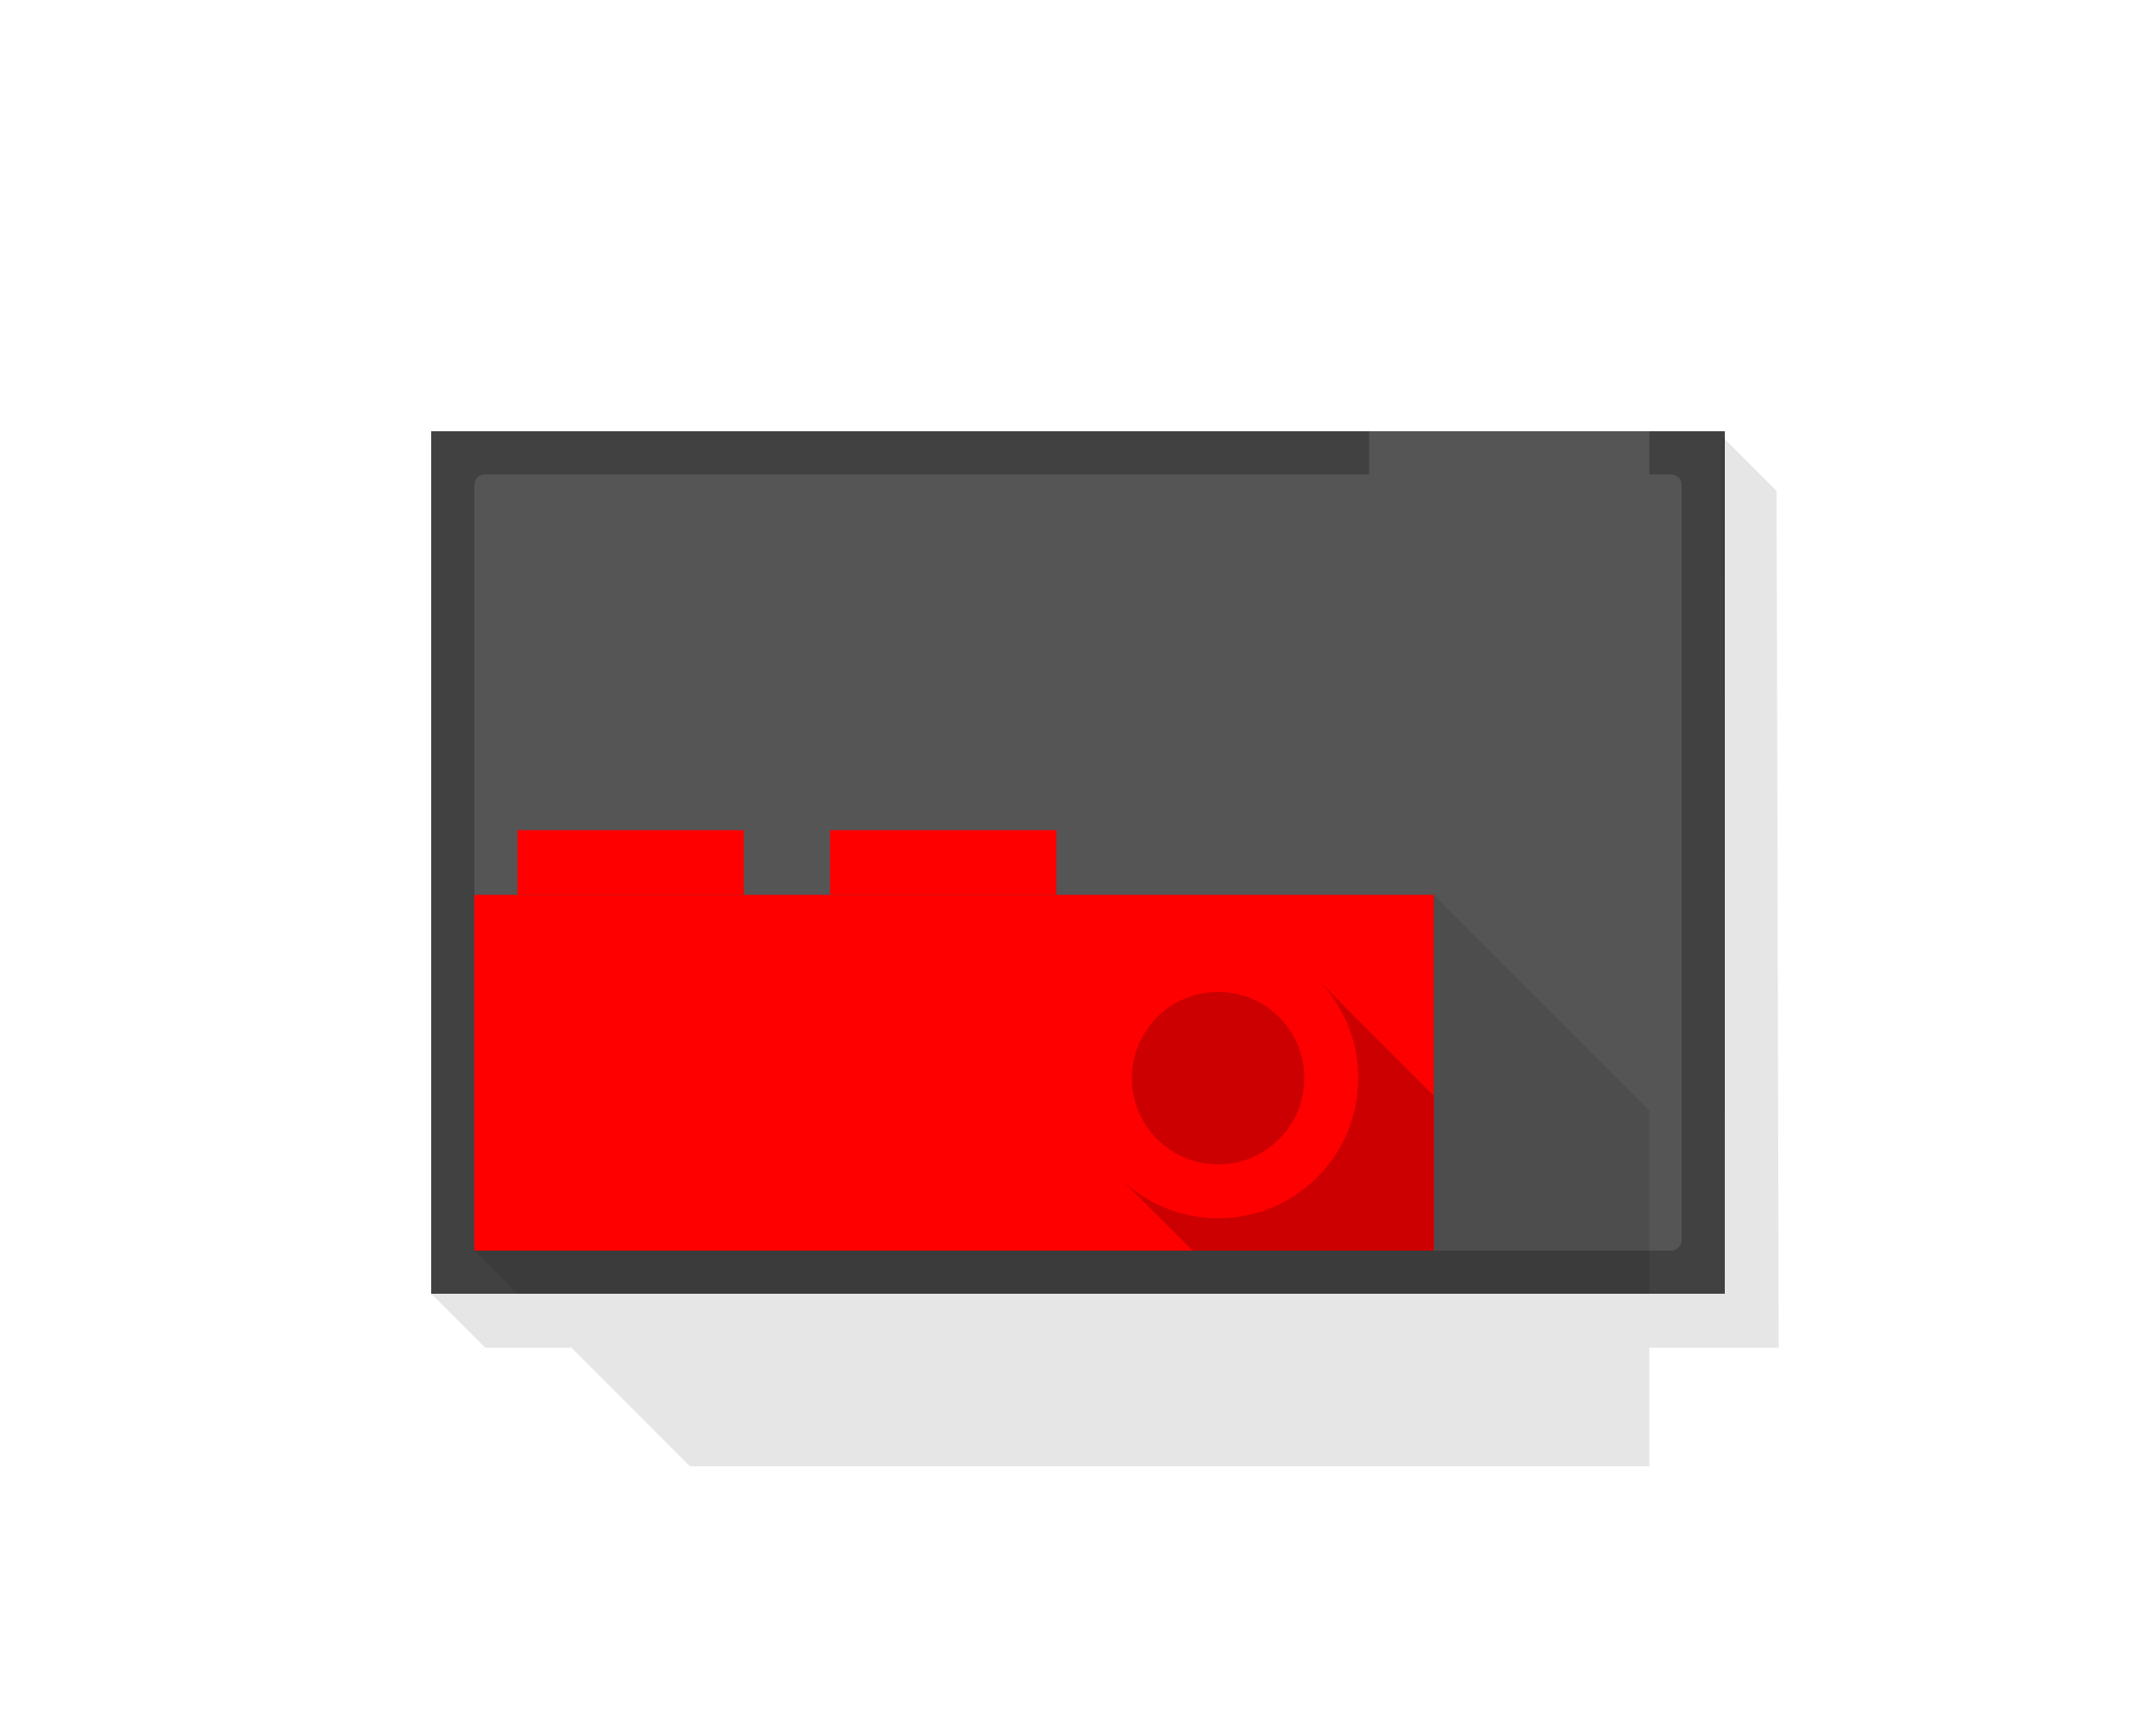
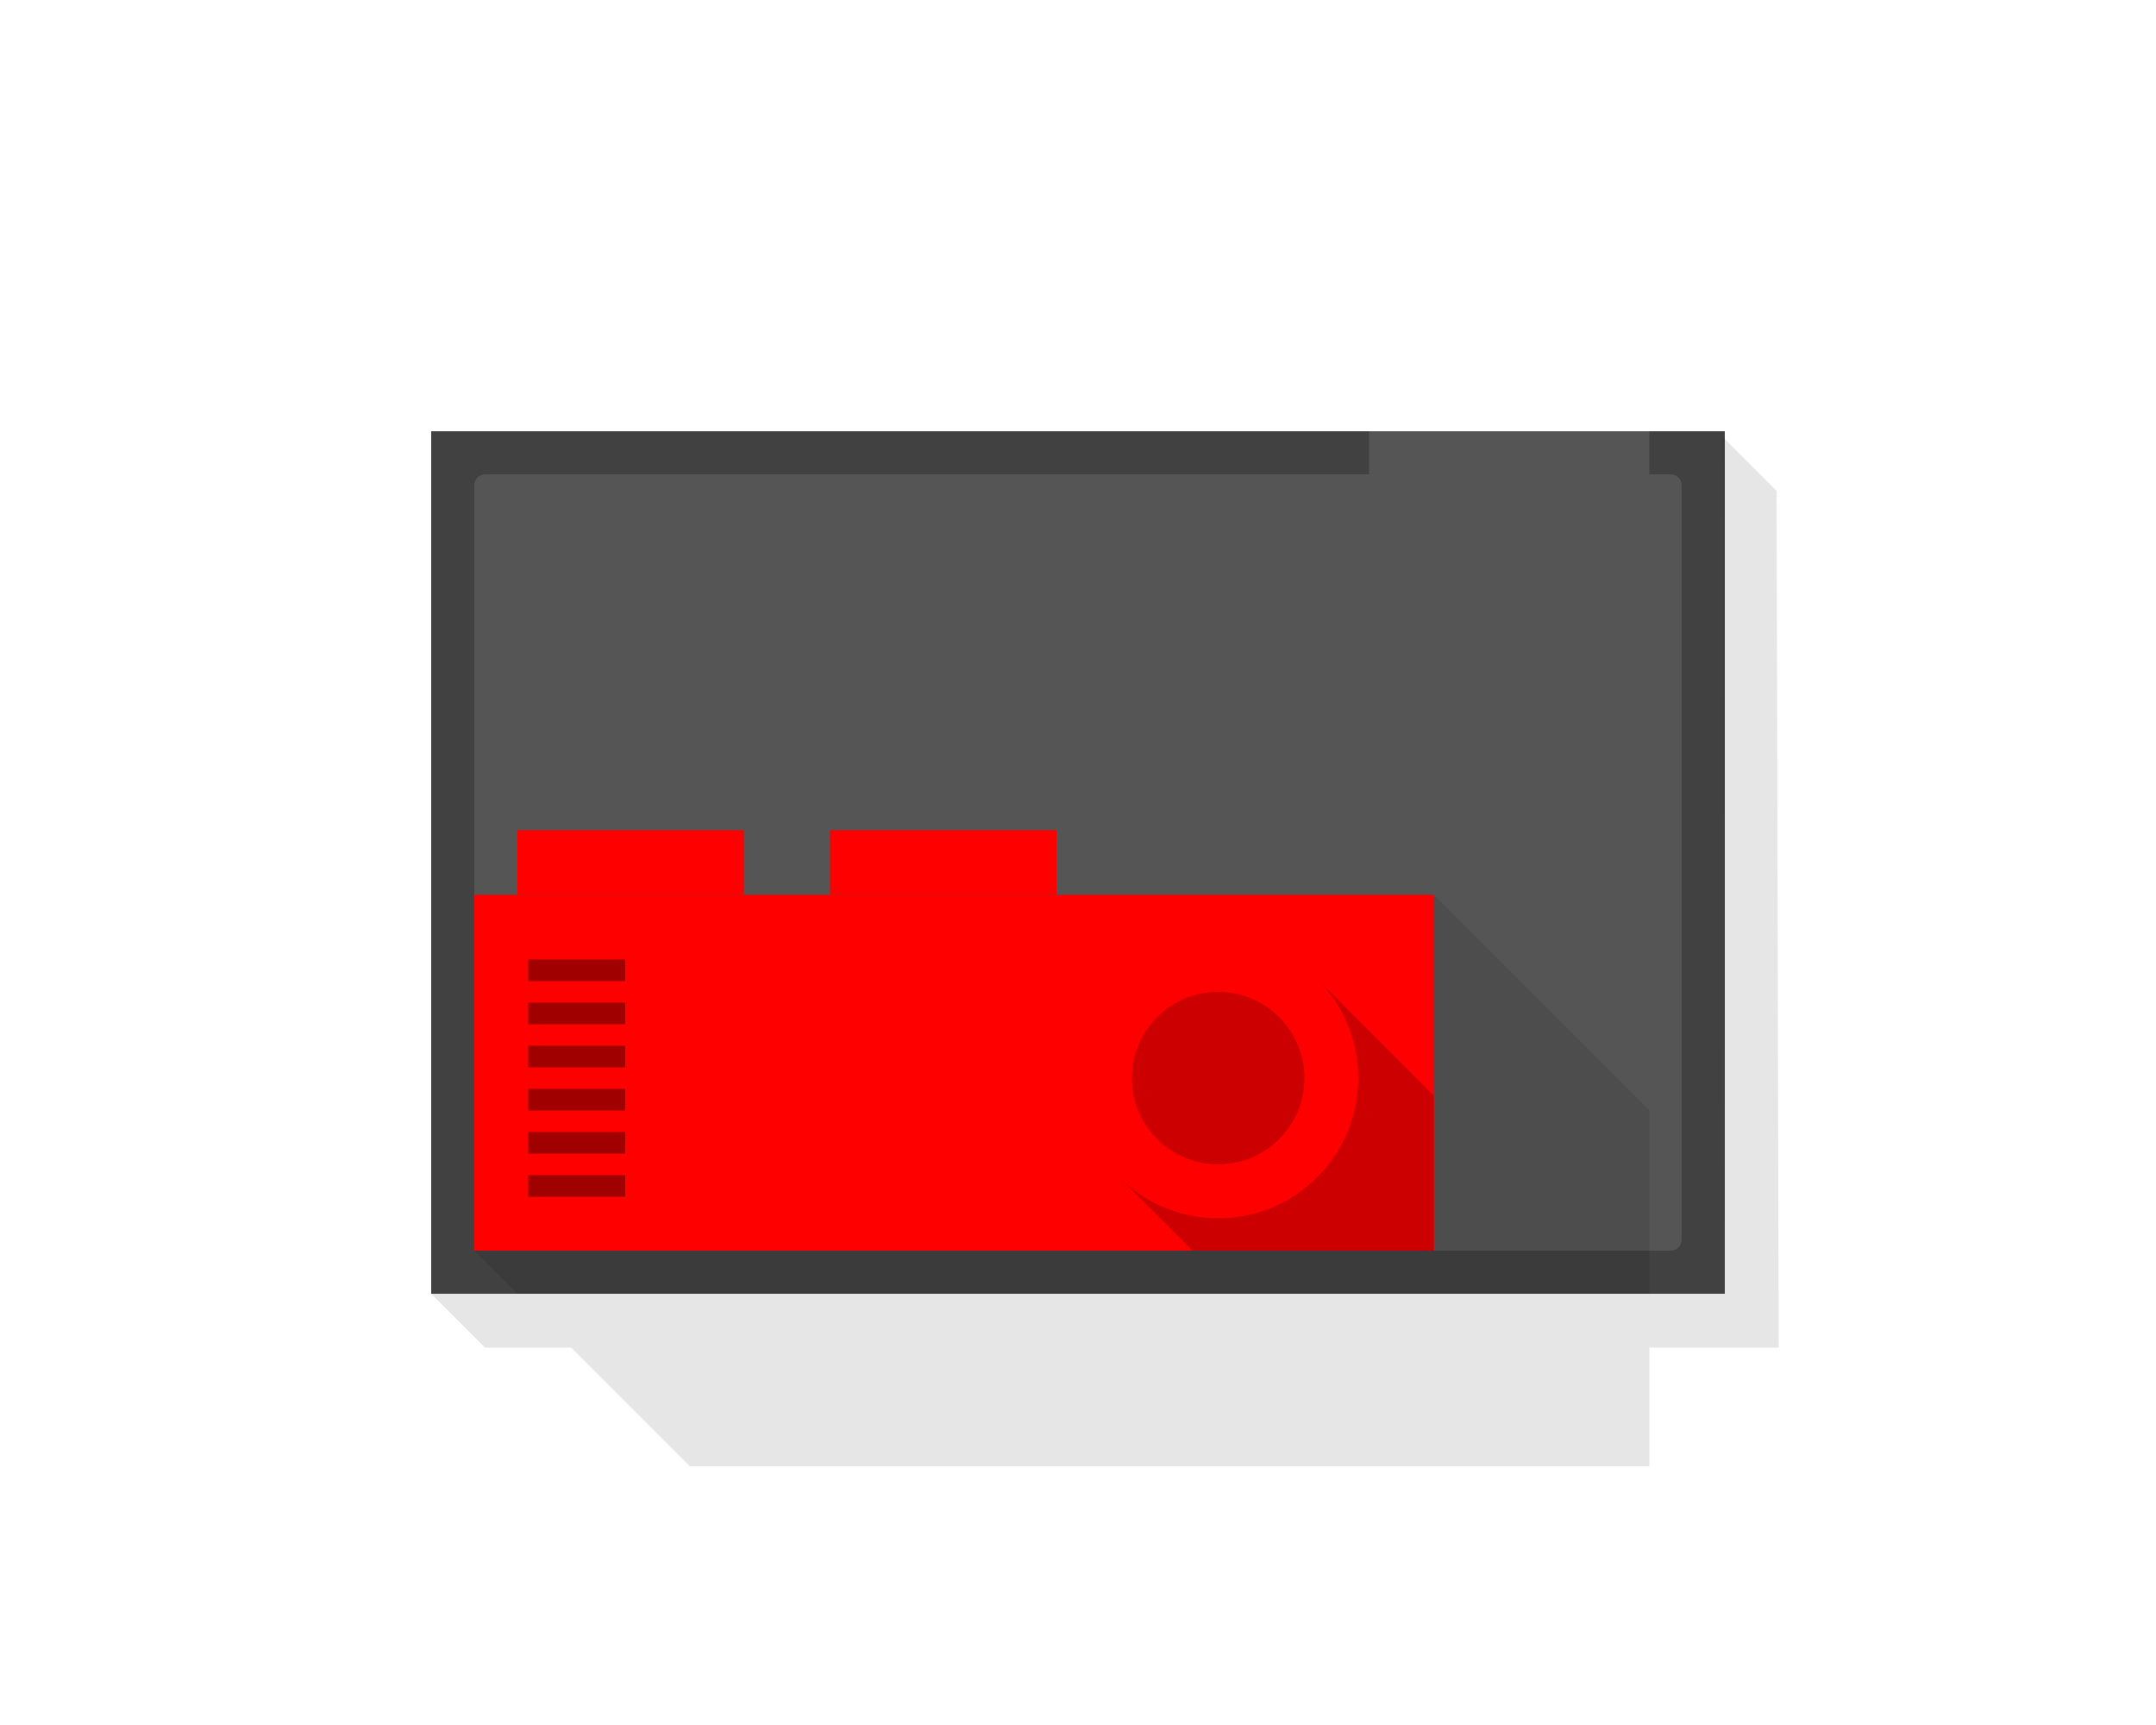
<svg xmlns="http://www.w3.org/2000/svg" width="200" height="160" viewBox="0 0 200 160" fill="none">
  <g id="Factory-Top">
    <rect id="PinPlacement" x="48.5" y="87.5" width="33" height="24" stroke="black" />
    <g id="Ground">
      <rect id="Fill" x="40" y="40" width="120" height="80" fill="#414141" />
      <rect id="Entrance" x="127" y="47" width="7" height="26" transform="rotate(-90 127 47)" fill="#555555" />
      <rect id="Parking" x="44" y="44" width="112" height="72" rx="1" fill="#555555" />
    </g>
    <g id="Shadows">
      <path id="Shadow" d="M133 83L153 103V120H160L159.804 40.534L164.804 45.534L165 125H153V136H64L53 125H45L40 120H48L44 116V83H133Z" fill="black" fill-opacity="0.1" />
    </g>
    <g id="Building">
      <rect id="RoofMain" x="44" y="83" width="89" height="33" fill="#FF0000" />
      <path id="RoofShadow" d="M133 101.615V116H110.615L103.793 109.178L122.178 90.793L133 101.615Z" fill="#CC0000" />
      <rect id="RoofMain_2" x="77" y="77" width="21" height="6" fill="#FF0000" />
      <rect id="RoofMain_3" x="48" y="77" width="21" height="6" fill="#FF0000" />
      <circle id="RoofMain_4" cx="113" cy="100" r="13" fill="#FF0000" />
      <circle id="RoofShadow_2" cx="113" cy="100" r="8" fill="#CC0000" />
    </g>
+     <g id="Pins">
+       <rect id="Pin_1" x="49" y="109" width="9" height="2" fill="#A00000" />
+       <rect id="Pin_2" x="49" y="105" width="9" height="2" fill="#A00000" />
+       <rect id="Pin_3" x="49" y="101" width="9" height="2" fill="#A00000" />
+       <rect id="Pin_4" x="49" y="97" width="9" height="2" fill="#A00000" />
+       <rect id="Pin_5" x="49" y="93" width="9" height="2" fill="#A00000" />
+       <rect id="Pin_6" x="49" y="89" width="9" height="2" fill="#A00000" />
+     </g>
  </g>
</svg>
